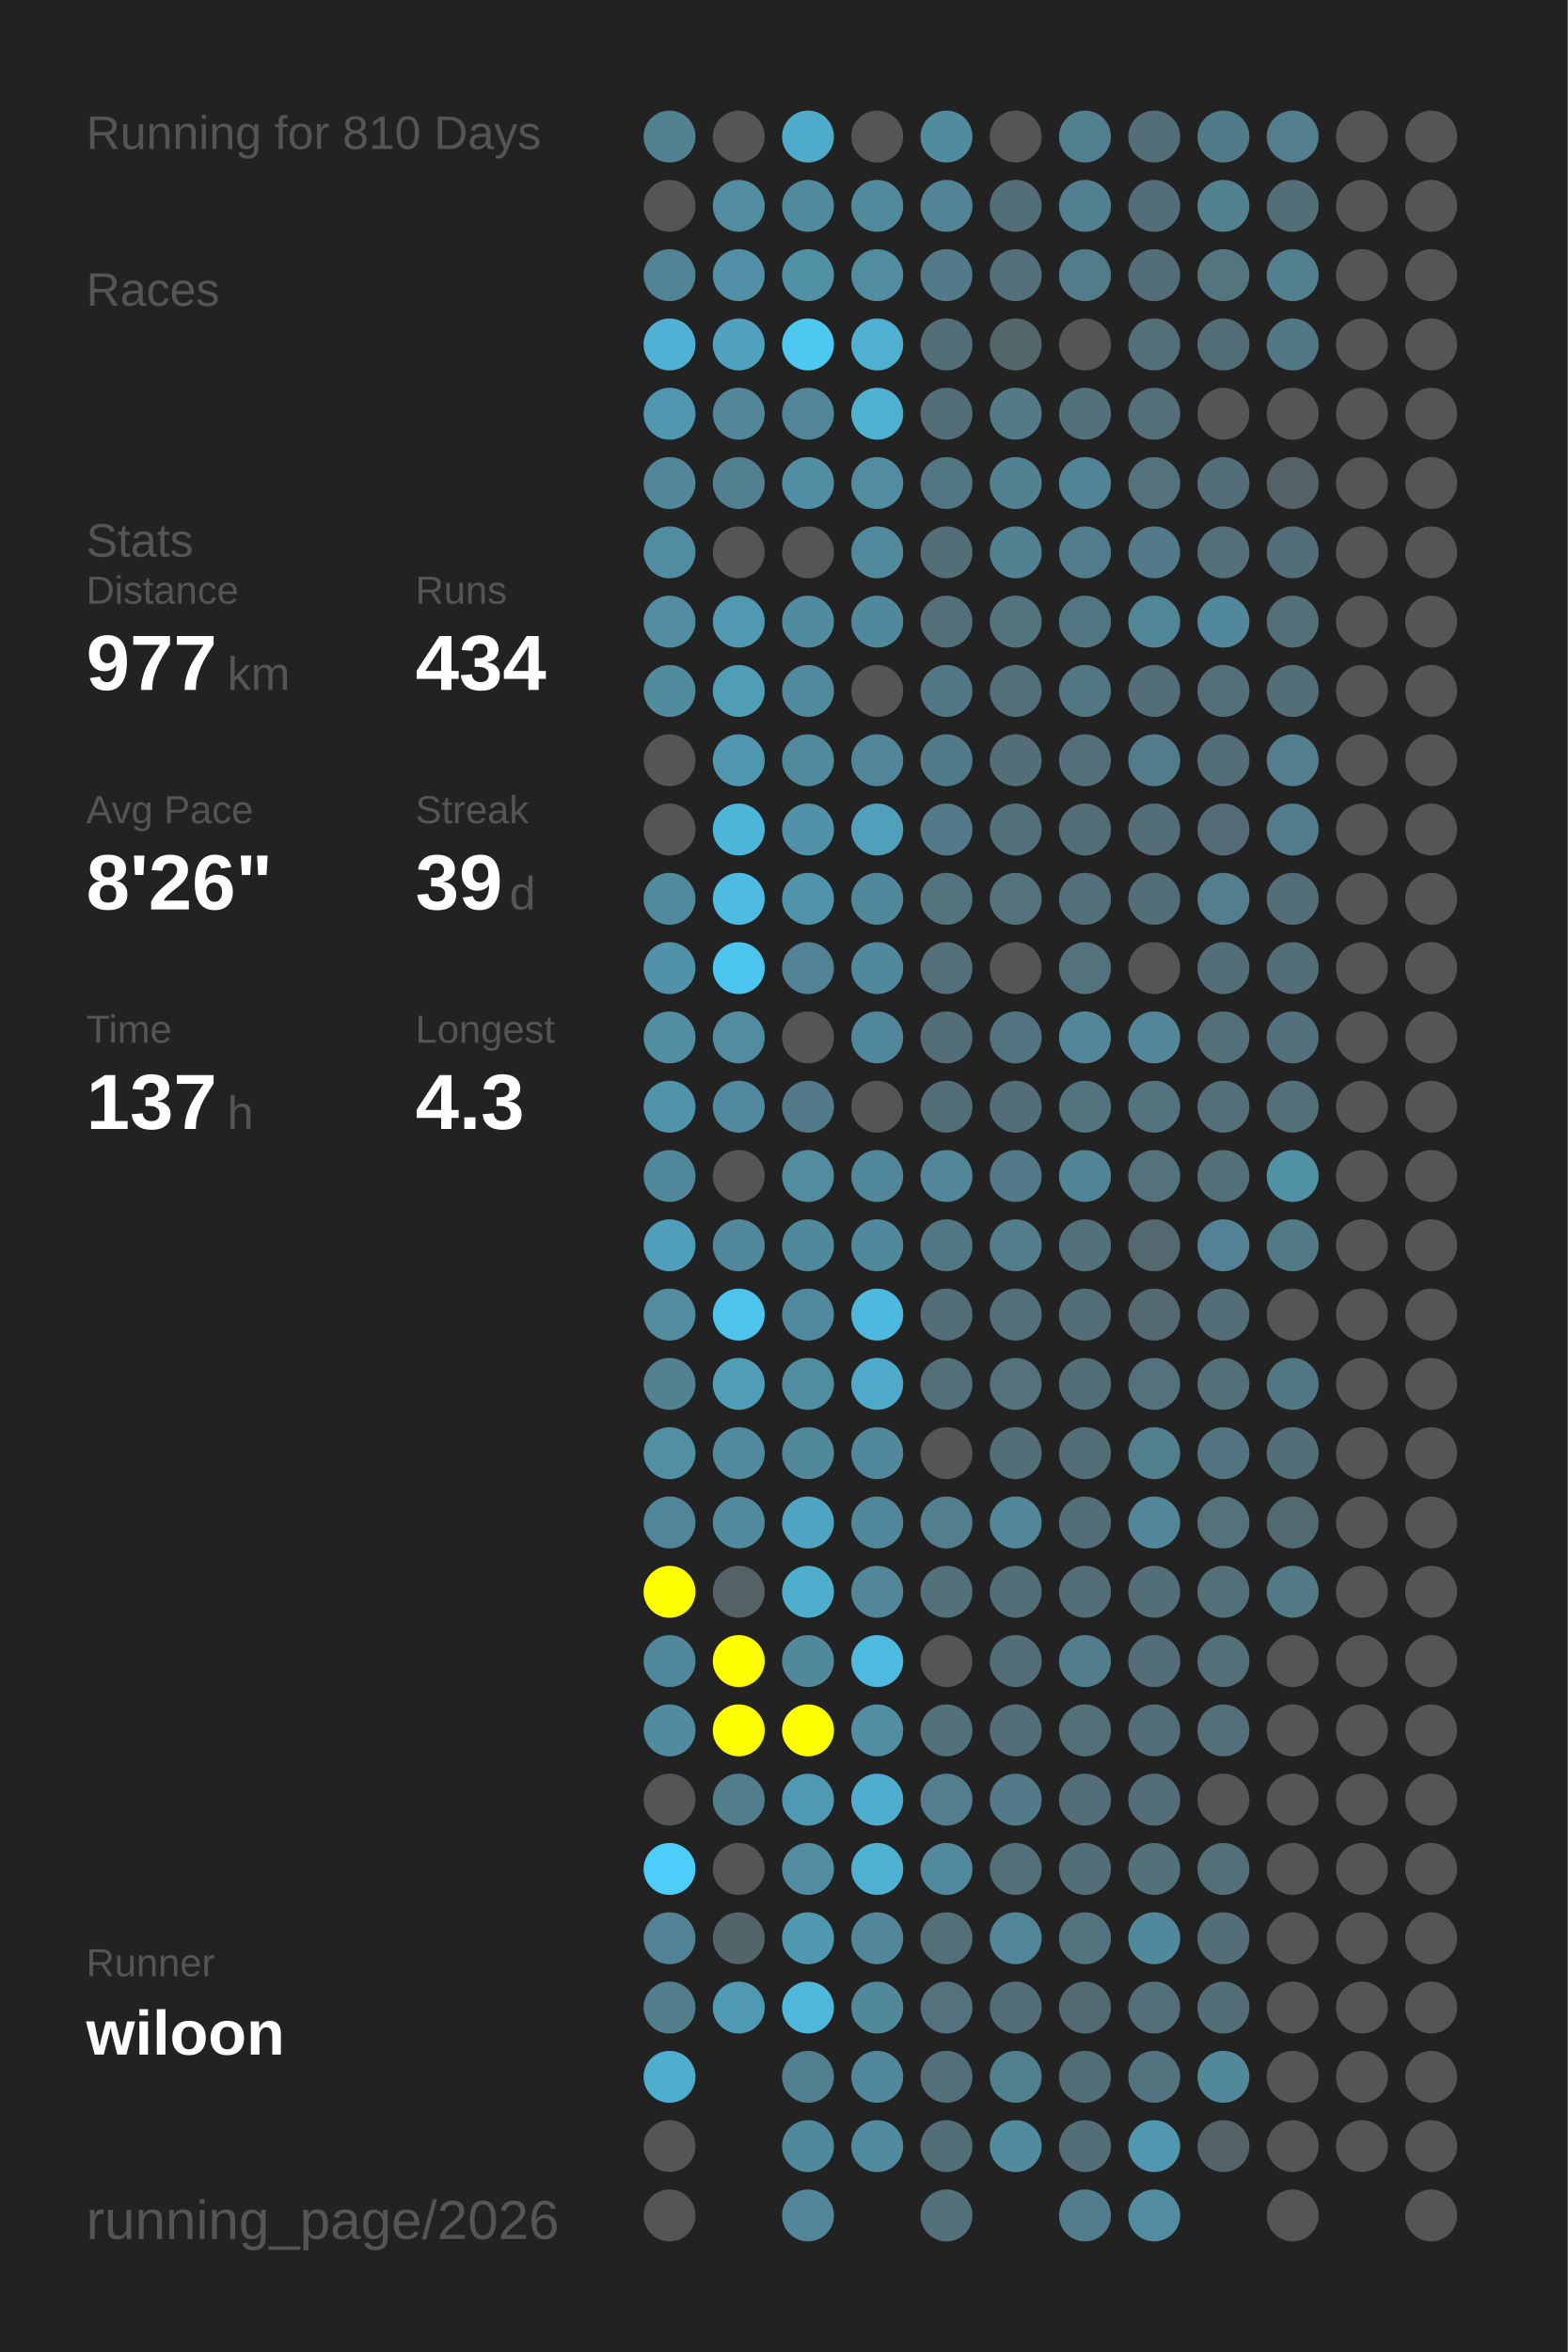
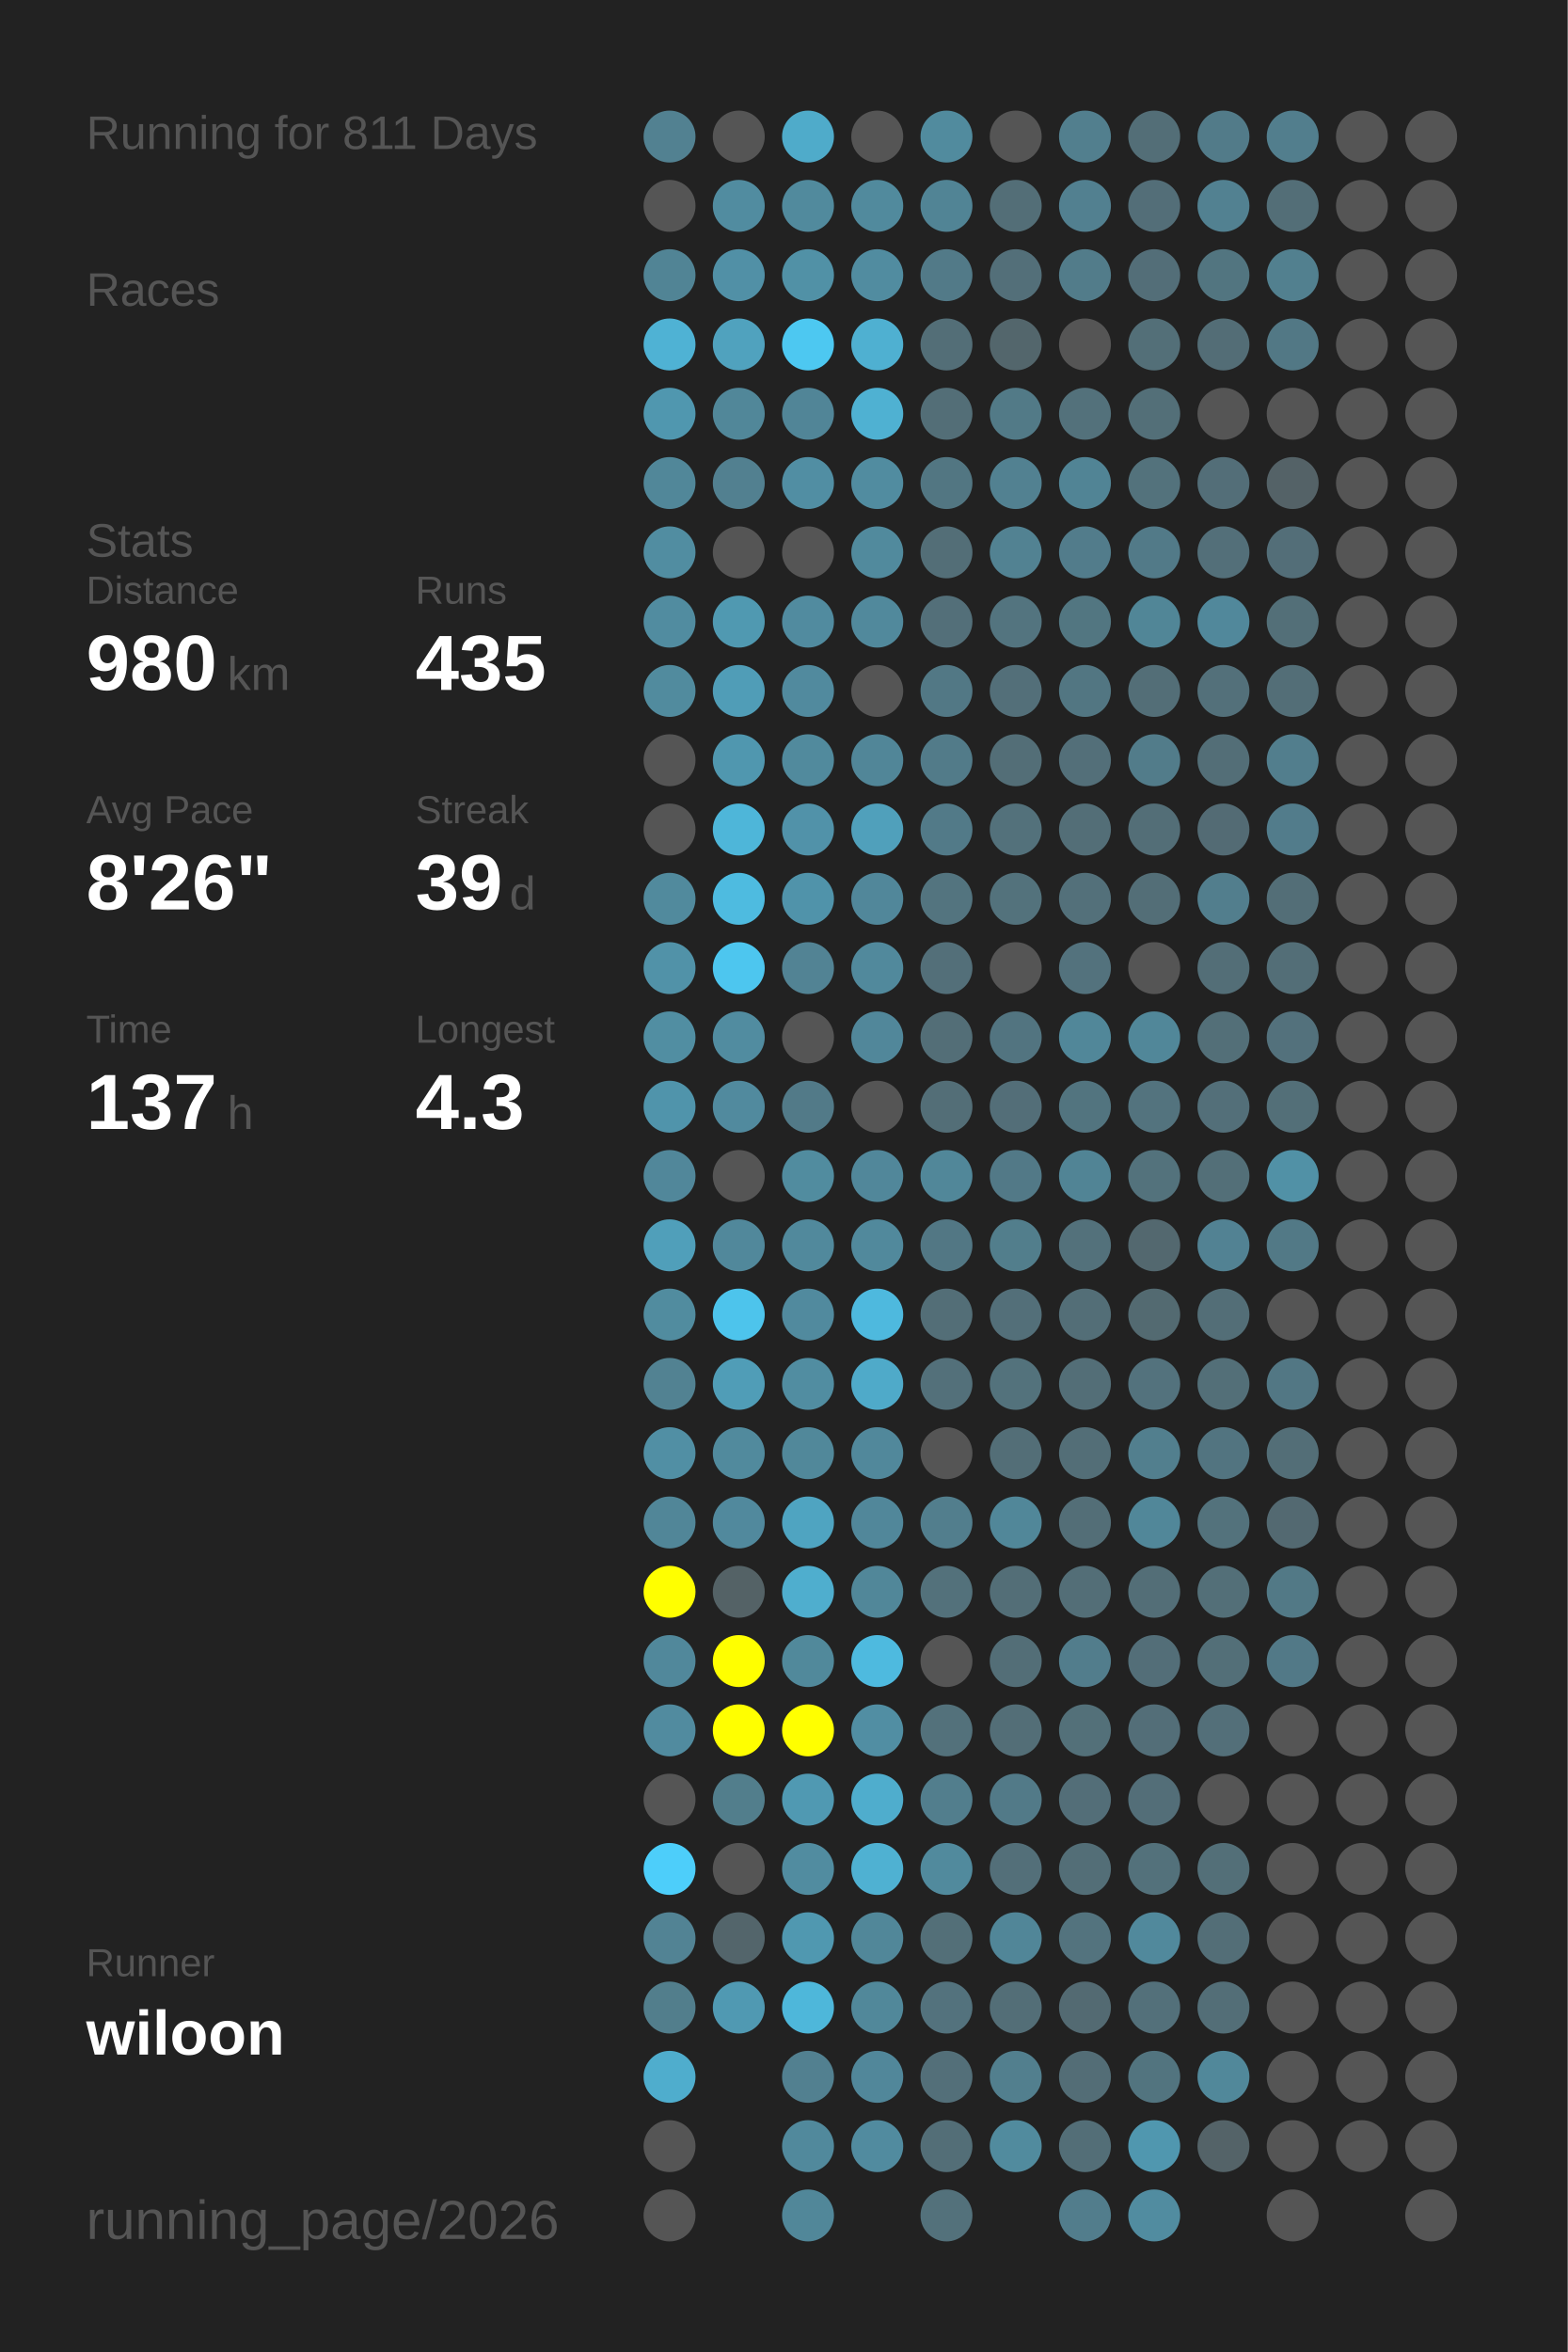
<svg xmlns="http://www.w3.org/2000/svg" baseProfile="full" height="300mm" version="1.1" viewBox="0,0,200,300" width="200mm">
  <defs />
  <rect fill="#222222" height="300" width="200" x="0" y="0" />
-   <text fill="#555555" style="font-size:6px; font-family:Arial;" x="11" y="19">Running for 810 Days</text>
+   <text fill="#555555" style="font-size:6px; font-family:Arial;" x="11" y="19">Running for 811 Days</text>
  <text fill="#555555" style="font-size:6px; font-family:Arial;" x="11" y="39">Races</text>
  <text fill="#555555" style="font-size:6px; font-family:Arial;" x="11" y="71">Stats</text>
  <text fill="#555555" style="font-size:5px; font-family:Arial;" x="11" y="77">Distance</text>
-   <text fill="#FFFFFF" style="font-size:10px; font-family:Arial; font-weight:bold;" x="11" y="88">977</text>
+   <text fill="#FFFFFF" style="font-size:10px; font-family:Arial; font-weight:bold;" x="11" y="88">980</text>
  <text fill="#555555" style="font-size:6px; font-family:Arial;" x="29" y="88">km</text>
  <text fill="#555555" style="font-size:5px; font-family:Arial;" x="53" y="77">Runs</text>
-   <text fill="#FFFFFF" style="font-size:10px; font-family:Arial; font-weight:bold;" x="53" y="88">434</text>
+   <text fill="#FFFFFF" style="font-size:10px; font-family:Arial; font-weight:bold;" x="53" y="88">435</text>
  <text fill="#555555" style="font-size:5px; font-family:Arial;" x="11" y="105">Avg Pace</text>
  <text fill="#FFFFFF" style="font-size:10px; font-family:Arial; font-weight:bold;" x="11" y="116">8'26"</text>
  <text fill="#555555" style="font-size:5px; font-family:Arial;" x="53" y="105">Streak</text>
  <text fill="#FFFFFF" style="font-size:10px; font-family:Arial; font-weight:bold;" x="53" y="116">39</text>
  <text fill="#555555" style="font-size:6px; font-family:Arial;" x="65" y="116">d</text>
  <text fill="#555555" style="font-size:5px; font-family:Arial;" x="11" y="133">Time</text>
  <text fill="#FFFFFF" style="font-size:10px; font-family:Arial; font-weight:bold;" x="11" y="144">137</text>
  <text fill="#555555" style="font-size:6px; font-family:Arial;" x="29" y="144">h</text>
  <text fill="#555555" style="font-size:5px; font-family:Arial;" x="53" y="133">Longest</text>
  <text fill="#FFFFFF" style="font-size:10px; font-family:Arial; font-weight:bold;" x="53" y="144">4.3</text>
  <text fill="#555555" style="font-size:5px; font-family:Arial;" x="11" y="252.065">Runner</text>
  <text fill="#FFFFFF" style="font-size:8px; font-family:Arial; font-weight:bold;" x="11" y="262.065">wiloon</text>
  <text fill="#555555" style="font-size:7px; font-family:Arial;" x="11" y="285.581">running_page/2026</text>
  <circle cx="85.417" cy="17.419" fill="#528191" r="3.312" />
  <circle cx="85.417" cy="26.258" fill="#555555" r="3.312" />
  <circle cx="85.417" cy="35.097" fill="#518495" r="3.312" />
  <circle cx="85.417" cy="43.935" fill="#4fb2d4" r="3.312" />
  <circle cx="85.417" cy="52.774" fill="#5097af" r="3.312" />
  <circle cx="85.417" cy="61.613" fill="#518799" r="3.312" />
  <circle cx="85.417" cy="70.452" fill="#518da1" r="3.312" />
  <circle cx="85.417" cy="79.29" fill="#518ca0" r="3.312" />
  <circle cx="85.417" cy="88.129" fill="#518b9e" r="3.312" />
  <circle cx="85.417" cy="96.968" fill="#555555" r="3.312" />
  <circle cx="85.417" cy="105.806" fill="#555555" r="3.312" />
  <circle cx="85.417" cy="114.645" fill="#518a9d" r="3.312" />
  <circle cx="85.417" cy="123.484" fill="#5192a8" r="3.312" />
  <circle cx="85.417" cy="132.323" fill="#518ea2" r="3.312" />
  <circle cx="85.417" cy="141.161" fill="#5094ab" r="3.312" />
  <circle cx="85.417" cy="150" fill="#51879a" r="3.312" />
  <circle cx="85.417" cy="158.839" fill="#509fba" r="3.312" />
  <circle cx="85.417" cy="167.677" fill="#518c9f" r="3.312" />
  <circle cx="85.417" cy="176.516" fill="#528292" r="3.312" />
  <circle cx="85.417" cy="185.355" fill="#518fa4" r="3.312" />
  <circle cx="85.417" cy="194.194" fill="#518698" r="3.312" />
  <circle cx="85.417" cy="203.032" fill="#FFFF00" r="3.312" />
  <circle cx="85.417" cy="211.871" fill="#51889b" r="3.312" />
  <circle cx="85.417" cy="220.71" fill="#518b9f" r="3.312" />
  <circle cx="85.417" cy="229.548" fill="#555555" r="3.312" />
  <circle cx="85.417" cy="238.387" fill="#4dcefa" r="3.312" />
  <circle cx="85.417" cy="247.226" fill="#528394" r="3.312" />
  <circle cx="85.417" cy="256.065" fill="#527e8c" r="3.312" />
  <circle cx="85.417" cy="264.903" fill="#4fadcd" r="3.312" />
  <circle cx="85.417" cy="273.742" fill="#555555" r="3.312" />
  <circle cx="85.417" cy="282.581" fill="#555555" r="3.312" />
  <circle cx="94.25" cy="17.419" fill="#555555" r="3.312" />
  <circle cx="94.25" cy="26.258" fill="#518ca0" r="3.312" />
  <circle cx="94.25" cy="35.097" fill="#5190a6" r="3.312" />
  <circle cx="94.25" cy="43.935" fill="#50a2be" r="3.312" />
  <circle cx="94.25" cy="52.774" fill="#518799" r="3.312" />
  <circle cx="94.25" cy="61.613" fill="#528090" r="3.312" />
  <circle cx="94.25" cy="70.452" fill="#555555" r="3.312" />
  <circle cx="94.25" cy="79.29" fill="#5099b1" r="3.312" />
  <circle cx="94.25" cy="88.129" fill="#509db7" r="3.312" />
  <circle cx="94.25" cy="96.968" fill="#5097af" r="3.312" />
  <circle cx="94.25" cy="105.806" fill="#4eb6d9" r="3.312" />
  <circle cx="94.25" cy="114.645" fill="#4ebbe0" r="3.312" />
  <circle cx="94.25" cy="123.484" fill="#4dc6ef" r="3.312" />
  <circle cx="94.25" cy="132.323" fill="#518ca0" r="3.312" />
  <circle cx="94.25" cy="141.161" fill="#518a9e" r="3.312" />
  <circle cx="94.25" cy="150" fill="#555555" r="3.312" />
  <circle cx="94.25" cy="158.839" fill="#51889b" r="3.312" />
  <circle cx="94.25" cy="167.677" fill="#4dc4ec" r="3.312" />
  <circle cx="94.25" cy="176.516" fill="#509db7" r="3.312" />
  <circle cx="94.25" cy="185.355" fill="#518a9d" r="3.312" />
  <circle cx="94.25" cy="194.194" fill="#51899d" r="3.312" />
  <circle cx="94.25" cy="203.032" fill="#546266" r="3.312" />
  <circle cx="94.25" cy="211.871" fill="#FFFF00" r="3.312" />
  <circle cx="94.25" cy="220.71" fill="#FFFF00" r="3.312" />
  <circle cx="94.25" cy="229.548" fill="#527e8c" r="3.312" />
  <circle cx="94.25" cy="238.387" fill="#555555" r="3.312" />
  <circle cx="94.25" cy="247.226" fill="#53656b" r="3.312" />
  <circle cx="94.25" cy="256.065" fill="#5099b2" r="3.312" />
  <circle cx="103.083" cy="17.419" fill="#4fabca" r="3.312" />
  <circle cx="103.083" cy="26.258" fill="#518a9d" r="3.312" />
  <circle cx="103.083" cy="35.097" fill="#5191a6" r="3.312" />
  <circle cx="103.083" cy="43.935" fill="#4dc8f1" r="3.312" />
  <circle cx="103.083" cy="52.774" fill="#518597" r="3.312" />
  <circle cx="103.083" cy="61.613" fill="#518ea3" r="3.312" />
  <circle cx="103.083" cy="70.452" fill="#555555" r="3.312" />
  <circle cx="103.083" cy="79.29" fill="#518b9f" r="3.312" />
  <circle cx="103.083" cy="88.129" fill="#518a9e" r="3.312" />
  <circle cx="103.083" cy="96.968" fill="#518a9d" r="3.312" />
  <circle cx="103.083" cy="105.806" fill="#5192a9" r="3.312" />
  <circle cx="103.083" cy="114.645" fill="#5093aa" r="3.312" />
  <circle cx="103.083" cy="123.484" fill="#528394" r="3.312" />
  <circle cx="103.083" cy="132.323" fill="#555555" r="3.312" />
  <circle cx="103.083" cy="141.161" fill="#527a88" r="3.312" />
  <circle cx="103.083" cy="150" fill="#518c9f" r="3.312" />
  <circle cx="103.083" cy="158.839" fill="#51899c" r="3.312" />
  <circle cx="103.083" cy="167.677" fill="#518a9e" r="3.312" />
  <circle cx="103.083" cy="176.516" fill="#518da1" r="3.312" />
  <circle cx="103.083" cy="185.355" fill="#51889a" r="3.312" />
  <circle cx="103.083" cy="194.194" fill="#4fa4c1" r="3.312" />
  <circle cx="103.083" cy="203.032" fill="#4faece" r="3.312" />
  <circle cx="103.083" cy="211.871" fill="#51899b" r="3.312" />
  <circle cx="103.083" cy="220.71" fill="#FFFF00" r="3.312" />
  <circle cx="103.083" cy="229.548" fill="#5099b2" r="3.312" />
  <circle cx="103.083" cy="238.387" fill="#518ca0" r="3.312" />
  <circle cx="103.083" cy="247.226" fill="#5098b0" r="3.312" />
  <circle cx="103.083" cy="256.065" fill="#4eb7da" r="3.312" />
  <circle cx="103.083" cy="264.903" fill="#528090" r="3.312" />
  <circle cx="103.083" cy="273.742" fill="#51899c" r="3.312" />
  <circle cx="103.083" cy="282.581" fill="#518799" r="3.312" />
  <circle cx="111.917" cy="17.419" fill="#555555" r="3.312" />
  <circle cx="111.917" cy="26.258" fill="#518a9d" r="3.312" />
  <circle cx="111.917" cy="35.097" fill="#518ca0" r="3.312" />
  <circle cx="111.917" cy="43.935" fill="#4fb0d1" r="3.312" />
  <circle cx="111.917" cy="52.774" fill="#4fb1d2" r="3.312" />
  <circle cx="111.917" cy="61.613" fill="#518ca0" r="3.312" />
  <circle cx="111.917" cy="70.452" fill="#518a9d" r="3.312" />
  <circle cx="111.917" cy="79.29" fill="#51899c" r="3.312" />
  <circle cx="111.917" cy="88.129" fill="#555555" r="3.312" />
  <circle cx="111.917" cy="96.968" fill="#518698" r="3.312" />
  <circle cx="111.917" cy="105.806" fill="#50a0bb" r="3.312" />
  <circle cx="111.917" cy="114.645" fill="#51879a" r="3.312" />
  <circle cx="111.917" cy="123.484" fill="#51899c" r="3.312" />
  <circle cx="111.917" cy="132.323" fill="#51879a" r="3.312" />
  <circle cx="111.917" cy="141.161" fill="#555555" r="3.312" />
  <circle cx="111.917" cy="150" fill="#51879a" r="3.312" />
  <circle cx="111.917" cy="158.839" fill="#51899c" r="3.312" />
  <circle cx="111.917" cy="167.677" fill="#4eb9de" r="3.312" />
  <circle cx="111.917" cy="176.516" fill="#4faac9" r="3.312" />
  <circle cx="111.917" cy="185.355" fill="#51889b" r="3.312" />
  <circle cx="111.917" cy="194.194" fill="#51879a" r="3.312" />
  <circle cx="111.917" cy="203.032" fill="#518799" r="3.312" />
  <circle cx="111.917" cy="211.871" fill="#4ebadf" r="3.312" />
  <circle cx="111.917" cy="220.71" fill="#518ea3" r="3.312" />
  <circle cx="111.917" cy="229.548" fill="#4fadcd" r="3.312" />
  <circle cx="111.917" cy="238.387" fill="#4fb1d2" r="3.312" />
  <circle cx="111.917" cy="247.226" fill="#518799" r="3.312" />
  <circle cx="111.917" cy="256.065" fill="#51889a" r="3.312" />
  <circle cx="111.917" cy="264.903" fill="#51879a" r="3.312" />
  <circle cx="111.917" cy="273.742" fill="#518b9f" r="3.312" />
  <circle cx="120.75" cy="17.419" fill="#518b9e" r="3.312" />
  <circle cx="120.75" cy="26.258" fill="#518495" r="3.312" />
  <circle cx="120.75" cy="35.097" fill="#527a88" r="3.312" />
  <circle cx="120.75" cy="43.935" fill="#536e77" r="3.312" />
  <circle cx="120.75" cy="52.774" fill="#536e77" r="3.312" />
  <circle cx="120.75" cy="61.613" fill="#527682" r="3.312" />
  <circle cx="120.75" cy="70.452" fill="#536e77" r="3.312" />
  <circle cx="120.75" cy="79.29" fill="#536f79" r="3.312" />
  <circle cx="120.75" cy="88.129" fill="#527885" r="3.312" />
  <circle cx="120.75" cy="96.968" fill="#527b89" r="3.312" />
  <circle cx="120.75" cy="105.806" fill="#527a88" r="3.312" />
  <circle cx="120.75" cy="114.645" fill="#53747f" r="3.312" />
  <circle cx="120.75" cy="123.484" fill="#536f79" r="3.312" />
  <circle cx="120.75" cy="132.323" fill="#536e77" r="3.312" />
  <circle cx="120.75" cy="141.161" fill="#536e77" r="3.312" />
  <circle cx="120.75" cy="150" fill="#518799" r="3.312" />
  <circle cx="120.75" cy="158.839" fill="#527784" r="3.312" />
  <circle cx="120.75" cy="167.677" fill="#536e77" r="3.312" />
  <circle cx="120.75" cy="176.516" fill="#53707a" r="3.312" />
  <circle cx="120.75" cy="185.355" fill="#555555" r="3.312" />
  <circle cx="120.75" cy="194.194" fill="#527e8d" r="3.312" />
  <circle cx="120.75" cy="203.032" fill="#53717b" r="3.312" />
  <circle cx="120.75" cy="211.871" fill="#555555" r="3.312" />
  <circle cx="120.75" cy="220.71" fill="#53717b" r="3.312" />
  <circle cx="120.75" cy="229.548" fill="#527e8d" r="3.312" />
  <circle cx="120.75" cy="238.387" fill="#518a9d" r="3.312" />
  <circle cx="120.75" cy="247.226" fill="#536f78" r="3.312" />
  <circle cx="120.75" cy="256.065" fill="#53727d" r="3.312" />
  <circle cx="120.75" cy="264.903" fill="#536f79" r="3.312" />
  <circle cx="120.75" cy="273.742" fill="#536e77" r="3.312" />
  <circle cx="120.75" cy="282.581" fill="#53717b" r="3.312" />
  <circle cx="129.583" cy="17.419" fill="#555555" r="3.312" />
  <circle cx="129.583" cy="26.258" fill="#536e77" r="3.312" />
  <circle cx="129.583" cy="35.097" fill="#536f79" r="3.312" />
  <circle cx="129.583" cy="43.935" fill="#53666c" r="3.312" />
  <circle cx="129.583" cy="52.774" fill="#527a87" r="3.312" />
  <circle cx="129.583" cy="61.613" fill="#528191" r="3.312" />
  <circle cx="129.583" cy="70.452" fill="#528292" r="3.312" />
  <circle cx="129.583" cy="79.29" fill="#53747f" r="3.312" />
  <circle cx="129.583" cy="88.129" fill="#536f79" r="3.312" />
  <circle cx="129.583" cy="96.968" fill="#536e77" r="3.312" />
  <circle cx="129.583" cy="105.806" fill="#53717b" r="3.312" />
  <circle cx="129.583" cy="114.645" fill="#53727c" r="3.312" />
  <circle cx="129.583" cy="123.484" fill="#555555" r="3.312" />
  <circle cx="129.583" cy="132.323" fill="#527480" r="3.312" />
  <circle cx="129.583" cy="141.161" fill="#536e78" r="3.312" />
  <circle cx="129.583" cy="150" fill="#527987" r="3.312" />
  <circle cx="129.583" cy="158.839" fill="#527e8c" r="3.312" />
  <circle cx="129.583" cy="167.677" fill="#536f79" r="3.312" />
  <circle cx="129.583" cy="176.516" fill="#53727c" r="3.312" />
  <circle cx="129.583" cy="185.355" fill="#536e77" r="3.312" />
  <circle cx="129.583" cy="194.194" fill="#518799" r="3.312" />
  <circle cx="129.583" cy="203.032" fill="#536e77" r="3.312" />
  <circle cx="129.583" cy="211.871" fill="#536e77" r="3.312" />
  <circle cx="129.583" cy="220.71" fill="#536e77" r="3.312" />
  <circle cx="129.583" cy="229.548" fill="#527a88" r="3.312" />
  <circle cx="129.583" cy="238.387" fill="#536f79" r="3.312" />
  <circle cx="129.583" cy="247.226" fill="#518698" r="3.312" />
  <circle cx="129.583" cy="256.065" fill="#536e77" r="3.312" />
  <circle cx="129.583" cy="264.903" fill="#527f8e" r="3.312" />
  <circle cx="129.583" cy="273.742" fill="#518b9e" r="3.312" />
  <circle cx="138.417" cy="17.419" fill="#527f8e" r="3.312" />
  <circle cx="138.417" cy="26.258" fill="#528090" r="3.312" />
  <circle cx="138.417" cy="35.097" fill="#527c8a" r="3.312" />
  <circle cx="138.417" cy="43.935" fill="#555555" r="3.312" />
  <circle cx="138.417" cy="52.774" fill="#53717b" r="3.312" />
  <circle cx="138.417" cy="61.613" fill="#518495" r="3.312" />
  <circle cx="138.417" cy="70.452" fill="#527c8b" r="3.312" />
  <circle cx="138.417" cy="79.29" fill="#527681" r="3.312" />
  <circle cx="138.417" cy="88.129" fill="#527682" r="3.312" />
  <circle cx="138.417" cy="96.968" fill="#536f79" r="3.312" />
  <circle cx="138.417" cy="105.806" fill="#536e77" r="3.312" />
  <circle cx="138.417" cy="114.645" fill="#53707a" r="3.312" />
  <circle cx="138.417" cy="123.484" fill="#53727d" r="3.312" />
  <circle cx="138.417" cy="132.323" fill="#518799" r="3.312" />
  <circle cx="138.417" cy="141.161" fill="#52747f" r="3.312" />
  <circle cx="138.417" cy="150" fill="#518495" r="3.312" />
  <circle cx="138.417" cy="158.839" fill="#53717b" r="3.312" />
  <circle cx="138.417" cy="167.677" fill="#536e77" r="3.312" />
  <circle cx="138.417" cy="176.516" fill="#536e77" r="3.312" />
  <circle cx="138.417" cy="185.355" fill="#536e77" r="3.312" />
  <circle cx="138.417" cy="194.194" fill="#536e77" r="3.312" />
  <circle cx="138.417" cy="203.032" fill="#536e77" r="3.312" />
  <circle cx="138.417" cy="211.871" fill="#527d8c" r="3.312" />
  <circle cx="138.417" cy="220.71" fill="#537079" r="3.312" />
  <circle cx="138.417" cy="229.548" fill="#536e78" r="3.312" />
  <circle cx="138.417" cy="238.387" fill="#536e77" r="3.312" />
  <circle cx="138.417" cy="247.226" fill="#53737e" r="3.312" />
  <circle cx="138.417" cy="256.065" fill="#536a72" r="3.312" />
  <circle cx="138.417" cy="264.903" fill="#536d76" r="3.312" />
  <circle cx="138.417" cy="273.742" fill="#536e77" r="3.312" />
  <circle cx="138.417" cy="282.581" fill="#527d8c" r="3.312" />
  <circle cx="147.25" cy="17.419" fill="#536e77" r="3.312" />
  <circle cx="147.25" cy="26.258" fill="#536e78" r="3.312" />
  <circle cx="147.25" cy="35.097" fill="#536e78" r="3.312" />
  <circle cx="147.25" cy="43.935" fill="#536f78" r="3.312" />
  <circle cx="147.25" cy="52.774" fill="#536f78" r="3.312" />
  <circle cx="147.25" cy="61.613" fill="#53727c" r="3.312" />
  <circle cx="147.25" cy="70.452" fill="#527a88" r="3.312" />
  <circle cx="147.25" cy="79.29" fill="#518697" r="3.312" />
  <circle cx="147.25" cy="88.129" fill="#536e77" r="3.312" />
  <circle cx="147.25" cy="96.968" fill="#527c8a" r="3.312" />
  <circle cx="147.25" cy="105.806" fill="#536e77" r="3.312" />
  <circle cx="147.25" cy="114.645" fill="#536e77" r="3.312" />
  <circle cx="147.25" cy="123.484" fill="#555555" r="3.312" />
  <circle cx="147.25" cy="132.323" fill="#518799" r="3.312" />
  <circle cx="147.25" cy="141.161" fill="#53737e" r="3.312" />
  <circle cx="147.25" cy="150" fill="#53727c" r="3.312" />
  <circle cx="147.25" cy="158.839" fill="#53686f" r="3.312" />
  <circle cx="147.25" cy="167.677" fill="#536a71" r="3.312" />
  <circle cx="147.25" cy="176.516" fill="#53727d" r="3.312" />
  <circle cx="147.25" cy="185.355" fill="#527f8e" r="3.312" />
  <circle cx="147.25" cy="194.194" fill="#518799" r="3.312" />
  <circle cx="147.25" cy="203.032" fill="#536e77" r="3.312" />
  <circle cx="147.25" cy="211.871" fill="#536e78" r="3.312" />
  <circle cx="147.25" cy="220.71" fill="#536e78" r="3.312" />
  <circle cx="147.25" cy="229.548" fill="#536e78" r="3.312" />
  <circle cx="147.25" cy="238.387" fill="#53717b" r="3.312" />
  <circle cx="147.25" cy="247.226" fill="#51899c" r="3.312" />
  <circle cx="147.25" cy="256.065" fill="#53707a" r="3.312" />
  <circle cx="147.25" cy="264.903" fill="#52747f" r="3.312" />
  <circle cx="147.25" cy="273.742" fill="#5097af" r="3.312" />
  <circle cx="147.25" cy="282.581" fill="#518ca0" r="3.312" />
  <circle cx="156.083" cy="17.419" fill="#527b89" r="3.312" />
  <circle cx="156.083" cy="26.258" fill="#528191" r="3.312" />
  <circle cx="156.083" cy="35.097" fill="#527580" r="3.312" />
  <circle cx="156.083" cy="43.935" fill="#536d76" r="3.312" />
  <circle cx="156.083" cy="52.774" fill="#555555" r="3.312" />
  <circle cx="156.083" cy="61.613" fill="#536e78" r="3.312" />
  <circle cx="156.083" cy="70.452" fill="#536f79" r="3.312" />
  <circle cx="156.083" cy="79.29" fill="#51889b" r="3.312" />
  <circle cx="156.083" cy="88.129" fill="#53707a" r="3.312" />
  <circle cx="156.083" cy="96.968" fill="#536e77" r="3.312" />
  <circle cx="156.083" cy="105.806" fill="#536b74" r="3.312" />
  <circle cx="156.083" cy="114.645" fill="#527e8d" r="3.312" />
  <circle cx="156.083" cy="123.484" fill="#536e77" r="3.312" />
  <circle cx="156.083" cy="132.323" fill="#536f78" r="3.312" />
  <circle cx="156.083" cy="141.161" fill="#536f79" r="3.312" />
  <circle cx="156.083" cy="150" fill="#536f78" r="3.312" />
  <circle cx="156.083" cy="158.839" fill="#528293" r="3.312" />
  <circle cx="156.083" cy="167.677" fill="#536e77" r="3.312" />
  <circle cx="156.083" cy="176.516" fill="#536f78" r="3.312" />
  <circle cx="156.083" cy="185.355" fill="#527480" r="3.312" />
  <circle cx="156.083" cy="194.194" fill="#53727c" r="3.312" />
  <circle cx="156.083" cy="203.032" fill="#536f78" r="3.312" />
  <circle cx="156.083" cy="211.871" fill="#536f78" r="3.312" />
  <circle cx="156.083" cy="220.71" fill="#536f79" r="3.312" />
  <circle cx="156.083" cy="229.548" fill="#555555" r="3.312" />
  <circle cx="156.083" cy="238.387" fill="#536f78" r="3.312" />
  <circle cx="156.083" cy="247.226" fill="#536e77" r="3.312" />
  <circle cx="156.083" cy="256.065" fill="#536e77" r="3.312" />
  <circle cx="156.083" cy="264.903" fill="#51889a" r="3.312" />
  <circle cx="156.083" cy="273.742" fill="#546368" r="3.312" />
  <circle cx="164.917" cy="17.419" fill="#527e8d" r="3.312" />
  <circle cx="164.917" cy="26.258" fill="#536e77" r="3.312" />
  <circle cx="164.917" cy="35.097" fill="#52808f" r="3.312" />
  <circle cx="164.917" cy="43.935" fill="#527885" r="3.312" />
  <circle cx="164.917" cy="52.774" fill="#555555" r="3.312" />
  <circle cx="164.917" cy="61.613" fill="#546267" r="3.312" />
  <circle cx="164.917" cy="70.452" fill="#536e78" r="3.312" />
  <circle cx="164.917" cy="79.29" fill="#536f78" r="3.312" />
  <circle cx="164.917" cy="88.129" fill="#536e77" r="3.312" />
  <circle cx="164.917" cy="96.968" fill="#527e8d" r="3.312" />
  <circle cx="164.917" cy="105.806" fill="#527c8b" r="3.312" />
  <circle cx="164.917" cy="114.645" fill="#536e77" r="3.312" />
  <circle cx="164.917" cy="123.484" fill="#536e77" r="3.312" />
  <circle cx="164.917" cy="132.323" fill="#53717c" r="3.312" />
  <circle cx="164.917" cy="141.161" fill="#536f78" r="3.312" />
  <circle cx="164.917" cy="150" fill="#5191a6" r="3.312" />
  <circle cx="164.917" cy="158.839" fill="#527986" r="3.312" />
  <circle cx="164.917" cy="167.677" fill="#555555" r="3.312" />
  <circle cx="164.917" cy="176.516" fill="#527784" r="3.312" />
  <circle cx="164.917" cy="185.355" fill="#536e77" r="3.312" />
  <circle cx="164.917" cy="194.194" fill="#536971" r="3.312" />
  <circle cx="164.917" cy="203.032" fill="#527986" r="3.312" />
-   <circle cx="164.917" cy="211.871" fill="#555555" r="3.312" />
+   <circle cx="164.917" cy="211.871" fill="#527987" r="3.312" />
  <circle cx="164.917" cy="220.71" fill="#555555" r="3.312" />
  <circle cx="164.917" cy="229.548" fill="#555555" r="3.312" />
  <circle cx="164.917" cy="238.387" fill="#555555" r="3.312" />
  <circle cx="164.917" cy="247.226" fill="#555555" r="3.312" />
  <circle cx="164.917" cy="256.065" fill="#555555" r="3.312" />
  <circle cx="164.917" cy="264.903" fill="#555555" r="3.312" />
  <circle cx="164.917" cy="273.742" fill="#555555" r="3.312" />
  <circle cx="164.917" cy="282.581" fill="#555555" r="3.312" />
  <circle cx="173.75" cy="17.419" fill="#555555" r="3.312" />
  <circle cx="173.75" cy="26.258" fill="#555555" r="3.312" />
  <circle cx="173.75" cy="35.097" fill="#555555" r="3.312" />
  <circle cx="173.75" cy="43.935" fill="#555555" r="3.312" />
  <circle cx="173.75" cy="52.774" fill="#555555" r="3.312" />
  <circle cx="173.75" cy="61.613" fill="#555555" r="3.312" />
  <circle cx="173.75" cy="70.452" fill="#555555" r="3.312" />
  <circle cx="173.75" cy="79.29" fill="#555555" r="3.312" />
  <circle cx="173.75" cy="88.129" fill="#555555" r="3.312" />
  <circle cx="173.75" cy="96.968" fill="#555555" r="3.312" />
  <circle cx="173.75" cy="105.806" fill="#555555" r="3.312" />
  <circle cx="173.75" cy="114.645" fill="#555555" r="3.312" />
  <circle cx="173.75" cy="123.484" fill="#555555" r="3.312" />
  <circle cx="173.75" cy="132.323" fill="#555555" r="3.312" />
  <circle cx="173.75" cy="141.161" fill="#555555" r="3.312" />
  <circle cx="173.75" cy="150" fill="#555555" r="3.312" />
  <circle cx="173.75" cy="158.839" fill="#555555" r="3.312" />
  <circle cx="173.75" cy="167.677" fill="#555555" r="3.312" />
  <circle cx="173.75" cy="176.516" fill="#555555" r="3.312" />
  <circle cx="173.75" cy="185.355" fill="#555555" r="3.312" />
  <circle cx="173.75" cy="194.194" fill="#555555" r="3.312" />
  <circle cx="173.75" cy="203.032" fill="#555555" r="3.312" />
  <circle cx="173.75" cy="211.871" fill="#555555" r="3.312" />
  <circle cx="173.75" cy="220.71" fill="#555555" r="3.312" />
  <circle cx="173.75" cy="229.548" fill="#555555" r="3.312" />
  <circle cx="173.75" cy="238.387" fill="#555555" r="3.312" />
  <circle cx="173.75" cy="247.226" fill="#555555" r="3.312" />
  <circle cx="173.75" cy="256.065" fill="#555555" r="3.312" />
  <circle cx="173.75" cy="264.903" fill="#555555" r="3.312" />
  <circle cx="173.75" cy="273.742" fill="#555555" r="3.312" />
  <circle cx="182.583" cy="17.419" fill="#555555" r="3.312" />
  <circle cx="182.583" cy="26.258" fill="#555555" r="3.312" />
  <circle cx="182.583" cy="35.097" fill="#555555" r="3.312" />
  <circle cx="182.583" cy="43.935" fill="#555555" r="3.312" />
  <circle cx="182.583" cy="52.774" fill="#555555" r="3.312" />
  <circle cx="182.583" cy="61.613" fill="#555555" r="3.312" />
  <circle cx="182.583" cy="70.452" fill="#555555" r="3.312" />
  <circle cx="182.583" cy="79.29" fill="#555555" r="3.312" />
  <circle cx="182.583" cy="88.129" fill="#555555" r="3.312" />
  <circle cx="182.583" cy="96.968" fill="#555555" r="3.312" />
  <circle cx="182.583" cy="105.806" fill="#555555" r="3.312" />
  <circle cx="182.583" cy="114.645" fill="#555555" r="3.312" />
  <circle cx="182.583" cy="123.484" fill="#555555" r="3.312" />
  <circle cx="182.583" cy="132.323" fill="#555555" r="3.312" />
  <circle cx="182.583" cy="141.161" fill="#555555" r="3.312" />
  <circle cx="182.583" cy="150" fill="#555555" r="3.312" />
  <circle cx="182.583" cy="158.839" fill="#555555" r="3.312" />
  <circle cx="182.583" cy="167.677" fill="#555555" r="3.312" />
  <circle cx="182.583" cy="176.516" fill="#555555" r="3.312" />
  <circle cx="182.583" cy="185.355" fill="#555555" r="3.312" />
  <circle cx="182.583" cy="194.194" fill="#555555" r="3.312" />
  <circle cx="182.583" cy="203.032" fill="#555555" r="3.312" />
  <circle cx="182.583" cy="211.871" fill="#555555" r="3.312" />
  <circle cx="182.583" cy="220.71" fill="#555555" r="3.312" />
  <circle cx="182.583" cy="229.548" fill="#555555" r="3.312" />
  <circle cx="182.583" cy="238.387" fill="#555555" r="3.312" />
  <circle cx="182.583" cy="247.226" fill="#555555" r="3.312" />
  <circle cx="182.583" cy="256.065" fill="#555555" r="3.312" />
  <circle cx="182.583" cy="264.903" fill="#555555" r="3.312" />
  <circle cx="182.583" cy="273.742" fill="#555555" r="3.312" />
  <circle cx="182.583" cy="282.581" fill="#555555" r="3.312" />
</svg>
